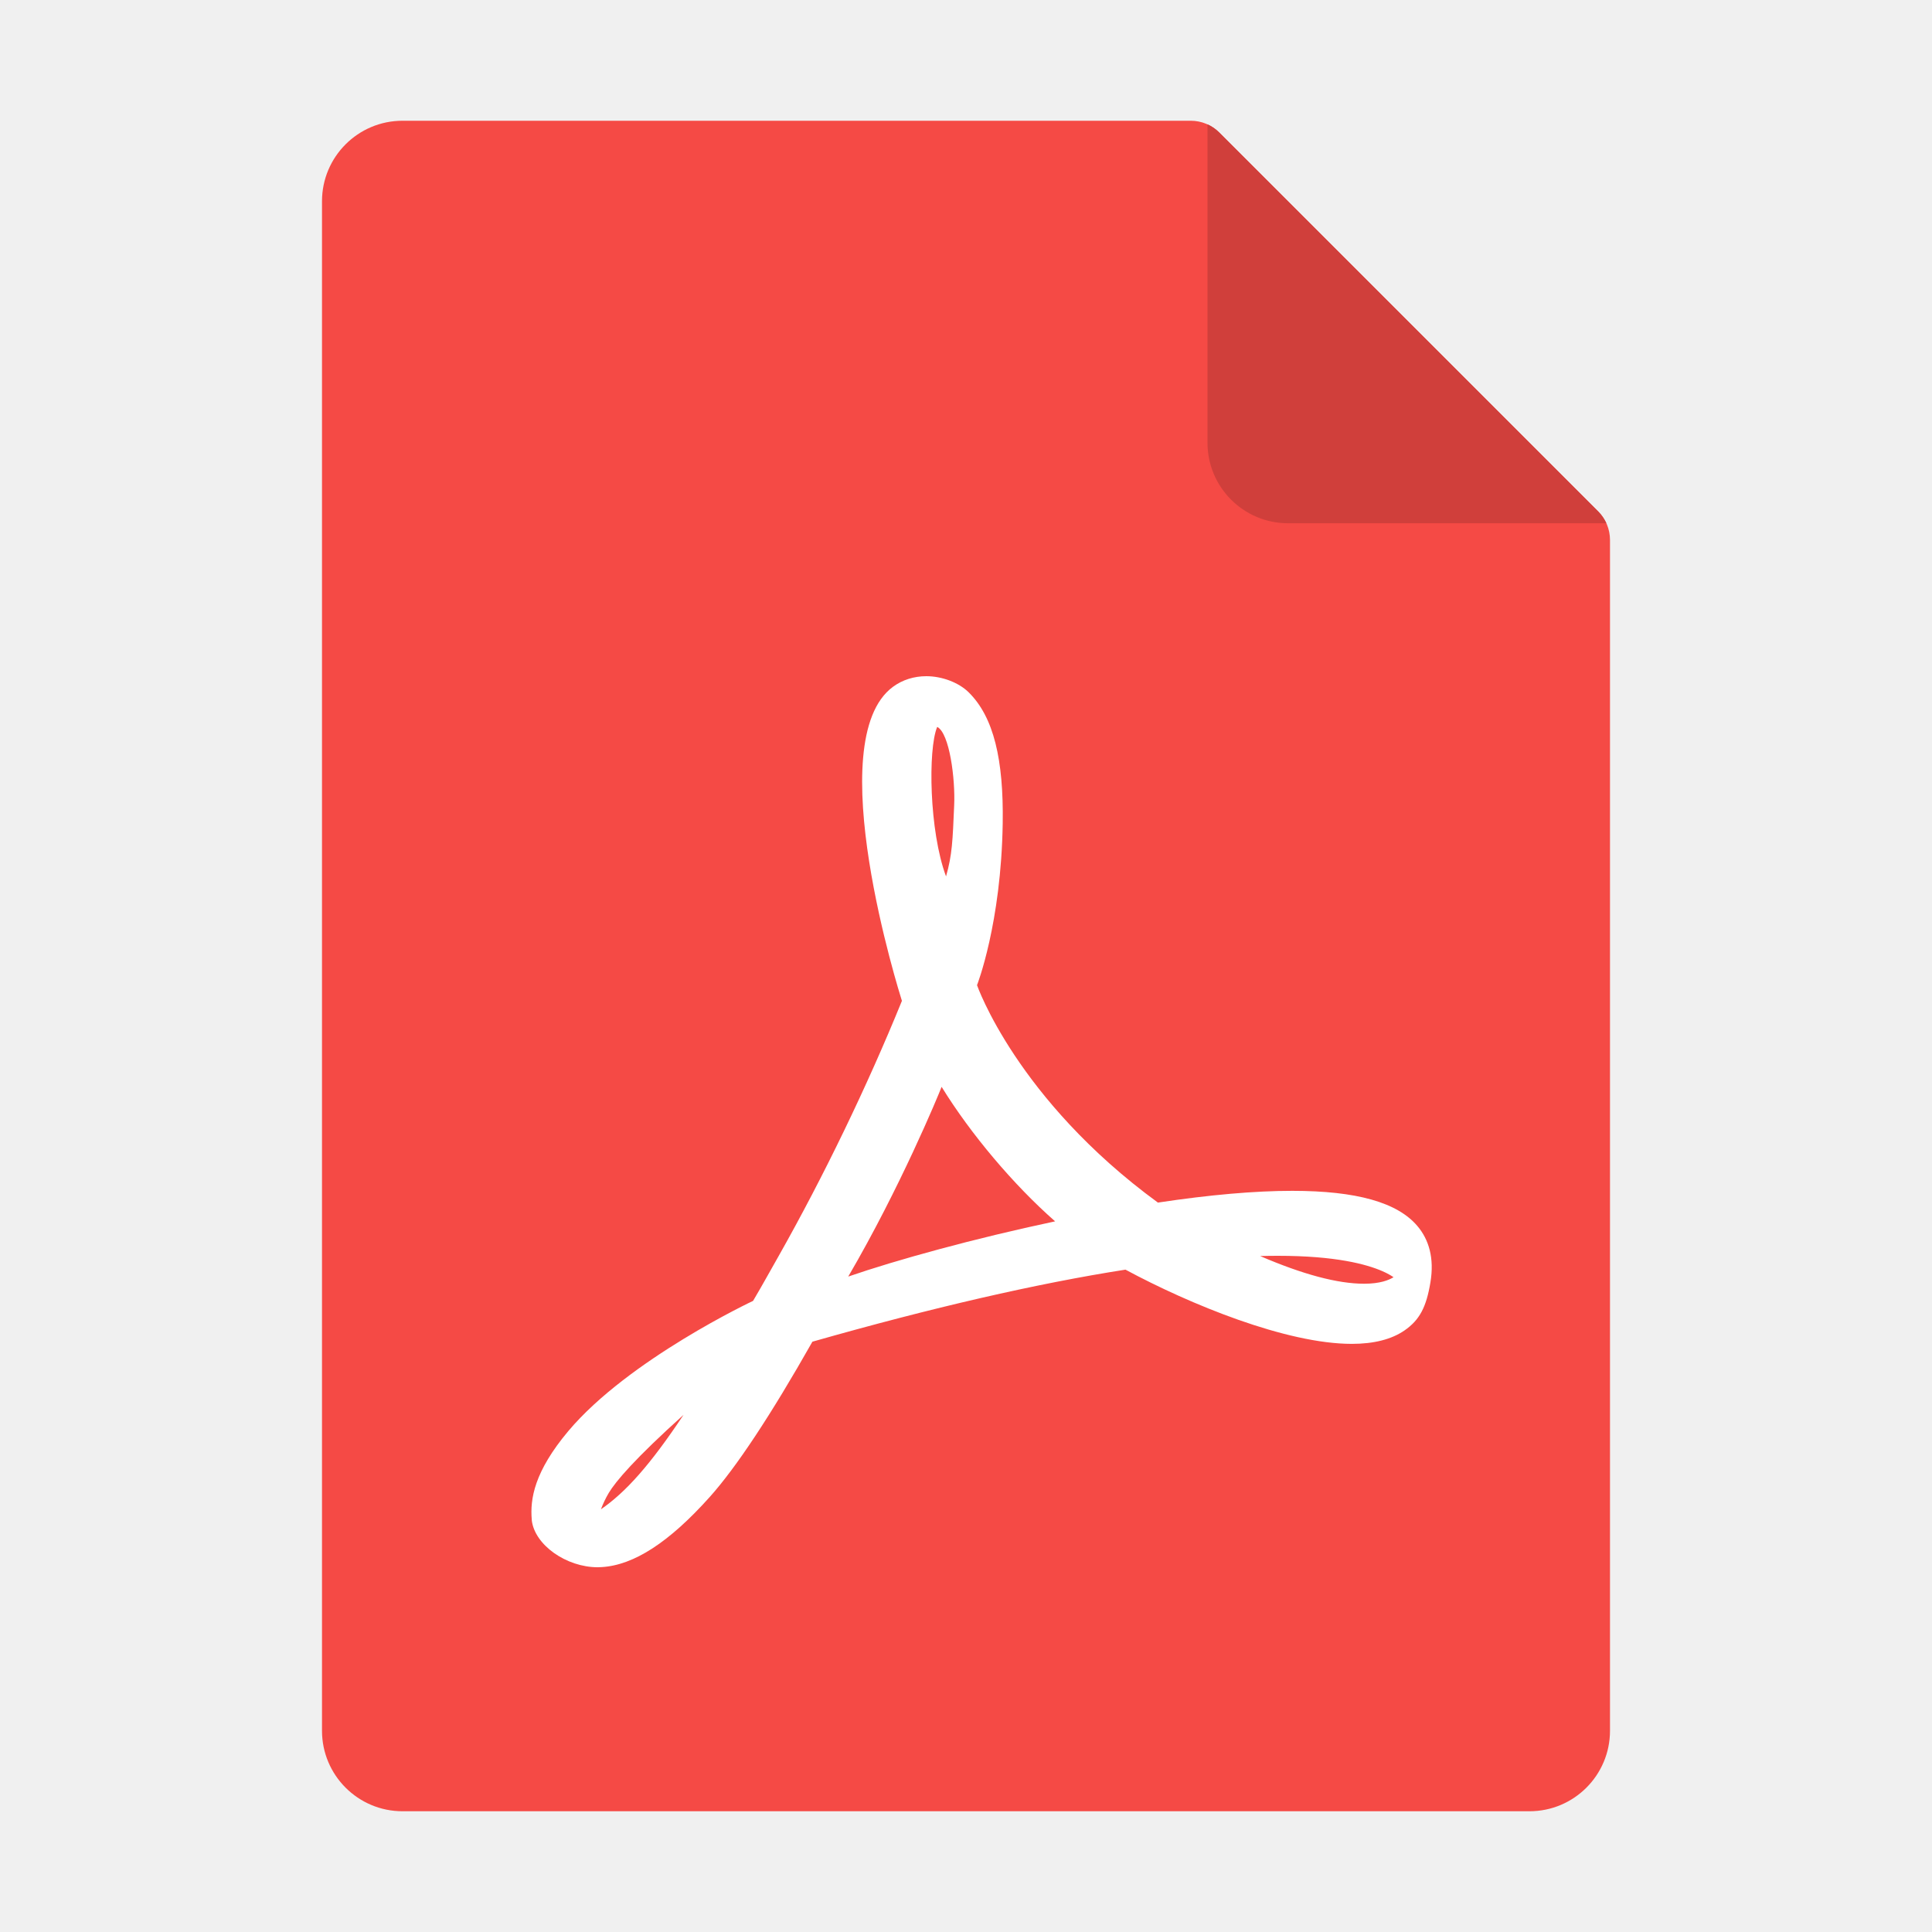
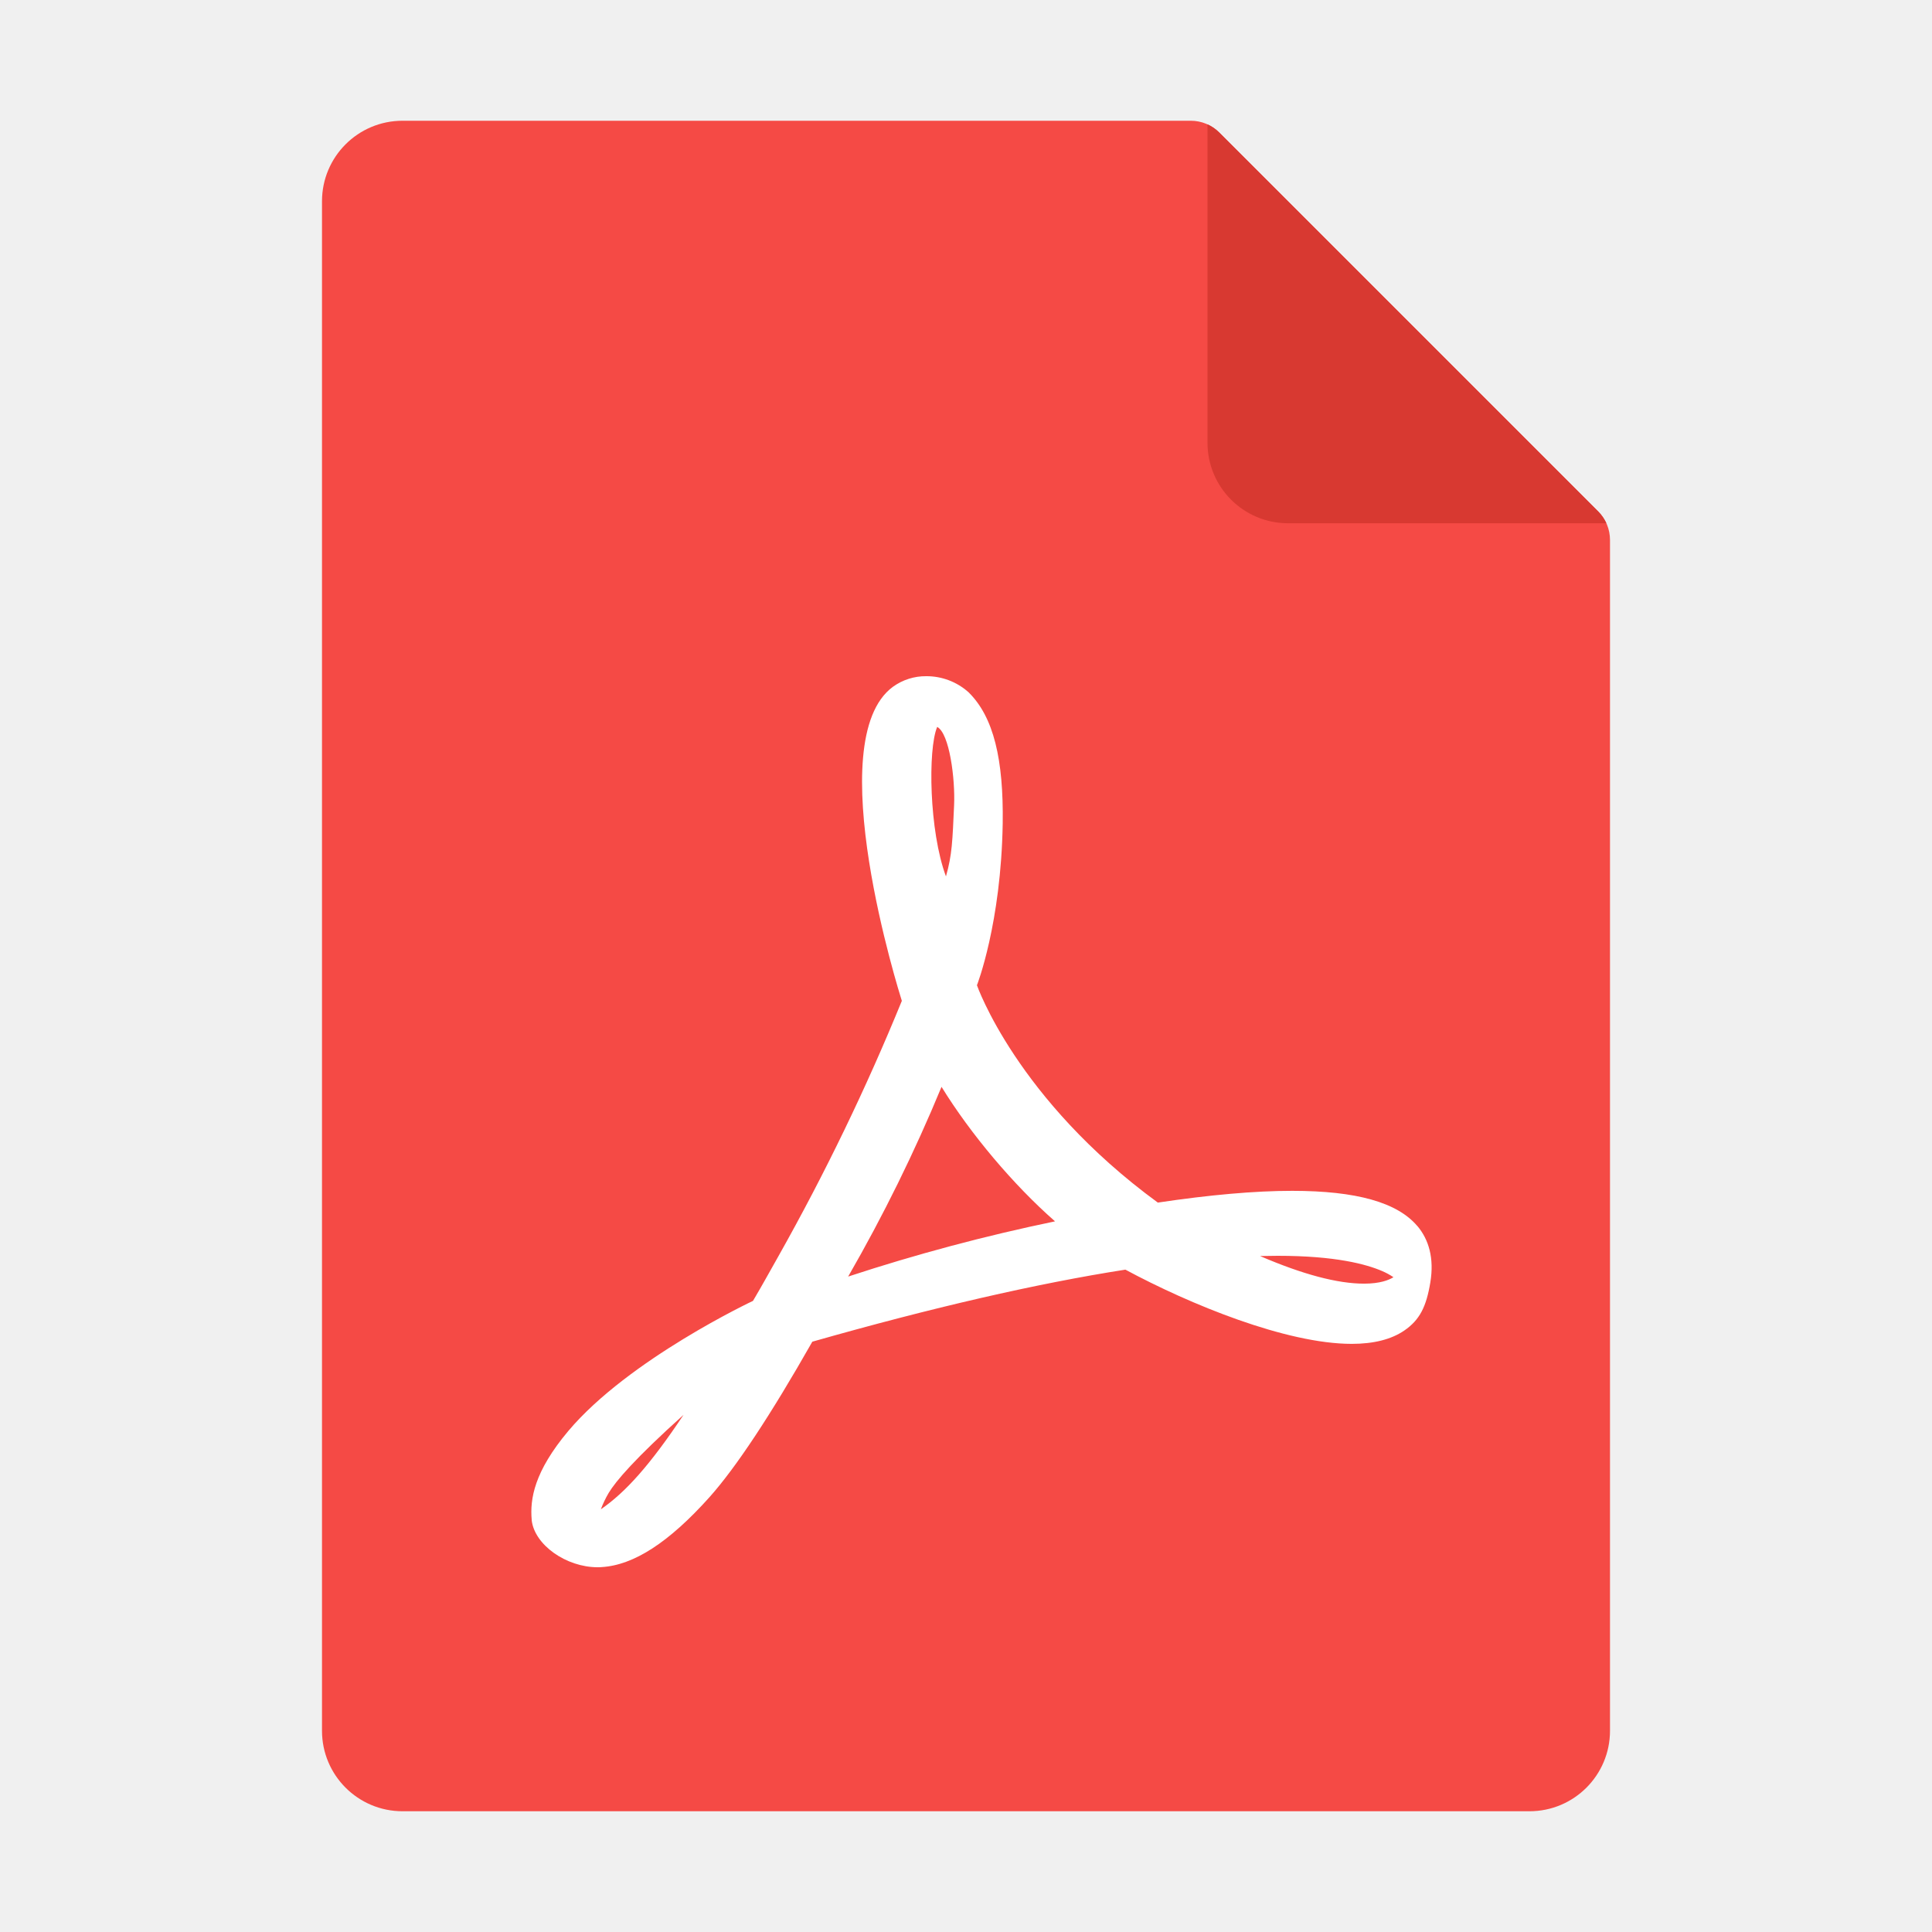
- <svg xmlns="http://www.w3.org/2000/svg" width="24" height="24" viewBox="0 0 24 24" fill="none">
-   <path d="M4 2.5C4 1.948 4.448 1.5 5 1.5H14.793C14.925 1.5 15.053 1.553 15.146 1.646L19.854 6.354C19.947 6.447 20 6.574 20 6.707V21.5C20 22.052 19.552 22.5 19 22.5H5C4.448 22.5 4 22.052 4 21.5V2.5Z" fill="#F54A45" />
-   <path d="M15 1.545C15.054 1.569 15.104 1.604 15.146 1.646L19.854 6.354C19.896 6.396 19.93 6.446 19.955 6.5H16C15.448 6.5 15 6.052 15 5.5V1.545Z" fill="#D03F3B" />
-   <path d="M17.609 15.232C17.361 14.937 16.852 14.793 16.053 14.793C15.588 14.793 15.027 14.842 14.384 14.939C12.628 13.655 12.137 12.238 12.137 12.238C12.137 12.238 12.437 11.475 12.456 10.227C12.468 9.439 12.346 8.907 12.031 8.598C11.908 8.478 11.702 8.4 11.507 8.4C11.354 8.4 11.211 8.445 11.094 8.531C10.181 9.199 11.178 12.349 11.204 12.433C10.773 13.493 10.23 14.617 9.672 15.604C9.49 15.924 9.508 15.899 9.355 16.16C9.355 16.16 7.81 16.886 7.06 17.777C6.637 18.281 6.583 18.621 6.606 18.88L6.606 18.886C6.642 19.191 7.033 19.469 7.426 19.469C7.442 19.469 7.459 19.468 7.475 19.467C7.874 19.443 8.312 19.159 8.814 18.599C9.145 18.23 9.575 17.58 10.092 16.667C11.578 16.244 12.885 15.943 13.981 15.772C14.784 16.204 15.979 16.694 16.793 16.694C17.066 16.694 17.286 16.638 17.446 16.528C17.637 16.397 17.719 16.233 17.769 15.931C17.82 15.628 17.749 15.398 17.609 15.232ZM15.874 15.6C16.588 15.6 16.974 15.704 17.173 15.791C17.235 15.818 17.279 15.844 17.311 15.866C17.255 15.901 17.145 15.947 16.946 15.947C16.616 15.947 16.183 15.831 15.654 15.603C15.729 15.601 15.803 15.6 15.874 15.6ZM11.641 9.033C11.642 9.032 11.642 9.031 11.643 9.03C11.796 9.11 11.868 9.677 11.853 10.005C11.834 10.446 11.829 10.616 11.752 10.887C11.542 10.323 11.527 9.308 11.641 9.033ZM11.697 13.501C12.057 14.086 12.592 14.72 13.107 15.172C12.102 15.385 11.137 15.651 10.537 15.858C11.18 14.759 11.655 13.61 11.697 13.501ZM7.562 18.546C7.649 18.401 7.887 18.12 8.491 17.576C8.077 18.198 7.773 18.537 7.465 18.749C7.49 18.682 7.523 18.612 7.562 18.546Z" fill="white" />
+ <svg xmlns="http://www.w3.org/2000/svg" t="1791448031164" class="icon" viewBox="0 0 1024 1024" version="1.1" p-id="21542" width="200" height="200">
+   <path d="M170.667 106.667a42.667 42.667 0 0 1 42.667-42.667h417.835a21.333 21.333 0 0 1 15.061 6.229l200.875 200.875a21.333 21.333 0 0 1 6.229 15.061V917.333a42.667 42.667 0 0 1-42.667 42.667H213.333a42.667 42.667 0 0 1-42.667-42.667v-810.667z" fill="#F54A45" p-id="21543" />
+   <path d="M640 65.92a21.291 21.291 0 0 1 6.229 4.309l200.875 200.875a21.376 21.376 0 0 1 4.309 6.229H682.667a42.667 42.667 0 0 1-42.667-42.667V65.92z" fill="#D83931" p-id="21544" />
+   <path d="M751.275 649.899c-10.581-12.587-32.299-18.731-66.389-18.731-19.84 0-43.776 2.133-71.211 6.229-74.923-54.784-95.872-115.2-95.872-115.2s12.8-32.597 13.653-85.845c0.469-33.621-4.693-56.32-18.176-69.504a33.365 33.365 0 0 0-22.357-8.448 29.568 29.568 0 0 0-17.621 5.589c-38.955 28.501 3.584 162.901 4.693 166.485a1201.707 1201.707 0 0 1-65.365 135.253c-7.765 13.696-6.997 12.629-13.525 23.765 0 0-65.92 30.976-97.92 68.992-18.048 21.504-20.352 36.011-19.371 47.061v0.256c1.536 13.013 18.219 24.875 34.987 24.875 0.683 0 1.408 0 2.091-0.085 17.067-1.024 35.712-13.141 57.131-37.035 14.08-15.787 32.427-43.52 54.528-82.432 63.403-18.048 119.168-30.891 165.931-38.187 34.261 18.432 85.248 39.339 119.979 39.339 11.648 0 21.035-2.389 27.861-7.083 8.149-5.589 11.648-12.587 13.781-25.472 2.133-12.928-0.853-22.741-6.827-29.867z m-74.027 15.701c30.464 0 46.933 4.437 55.467 8.149a35.883 35.883 0 0 1 5.845 3.2c-2.389 1.493-7.083 3.413-15.573 3.413-14.08 0-32.555-4.907-55.125-14.635l9.387-0.128zM496.64 385.408l0.085-0.128c6.528 3.413 9.6 27.605 8.96 41.6-0.853 18.816-1.024 26.069-4.309 37.632-8.96-24.064-9.6-67.413-4.693-79.104z m2.389 190.635c15.36 24.96 38.187 52.053 60.16 71.296a1001.813 1001.813 0 0 0-109.653 29.269 856.661 856.661 0 0 0 49.493-100.565z m-176.427 215.253c3.712-6.187 13.867-18.176 39.68-41.387-17.707 26.539-30.677 41.003-43.819 50.048 1.067-2.859 2.475-5.845 4.139-8.661z" fill="#FFFFFF" p-id="21545" />
</svg>
